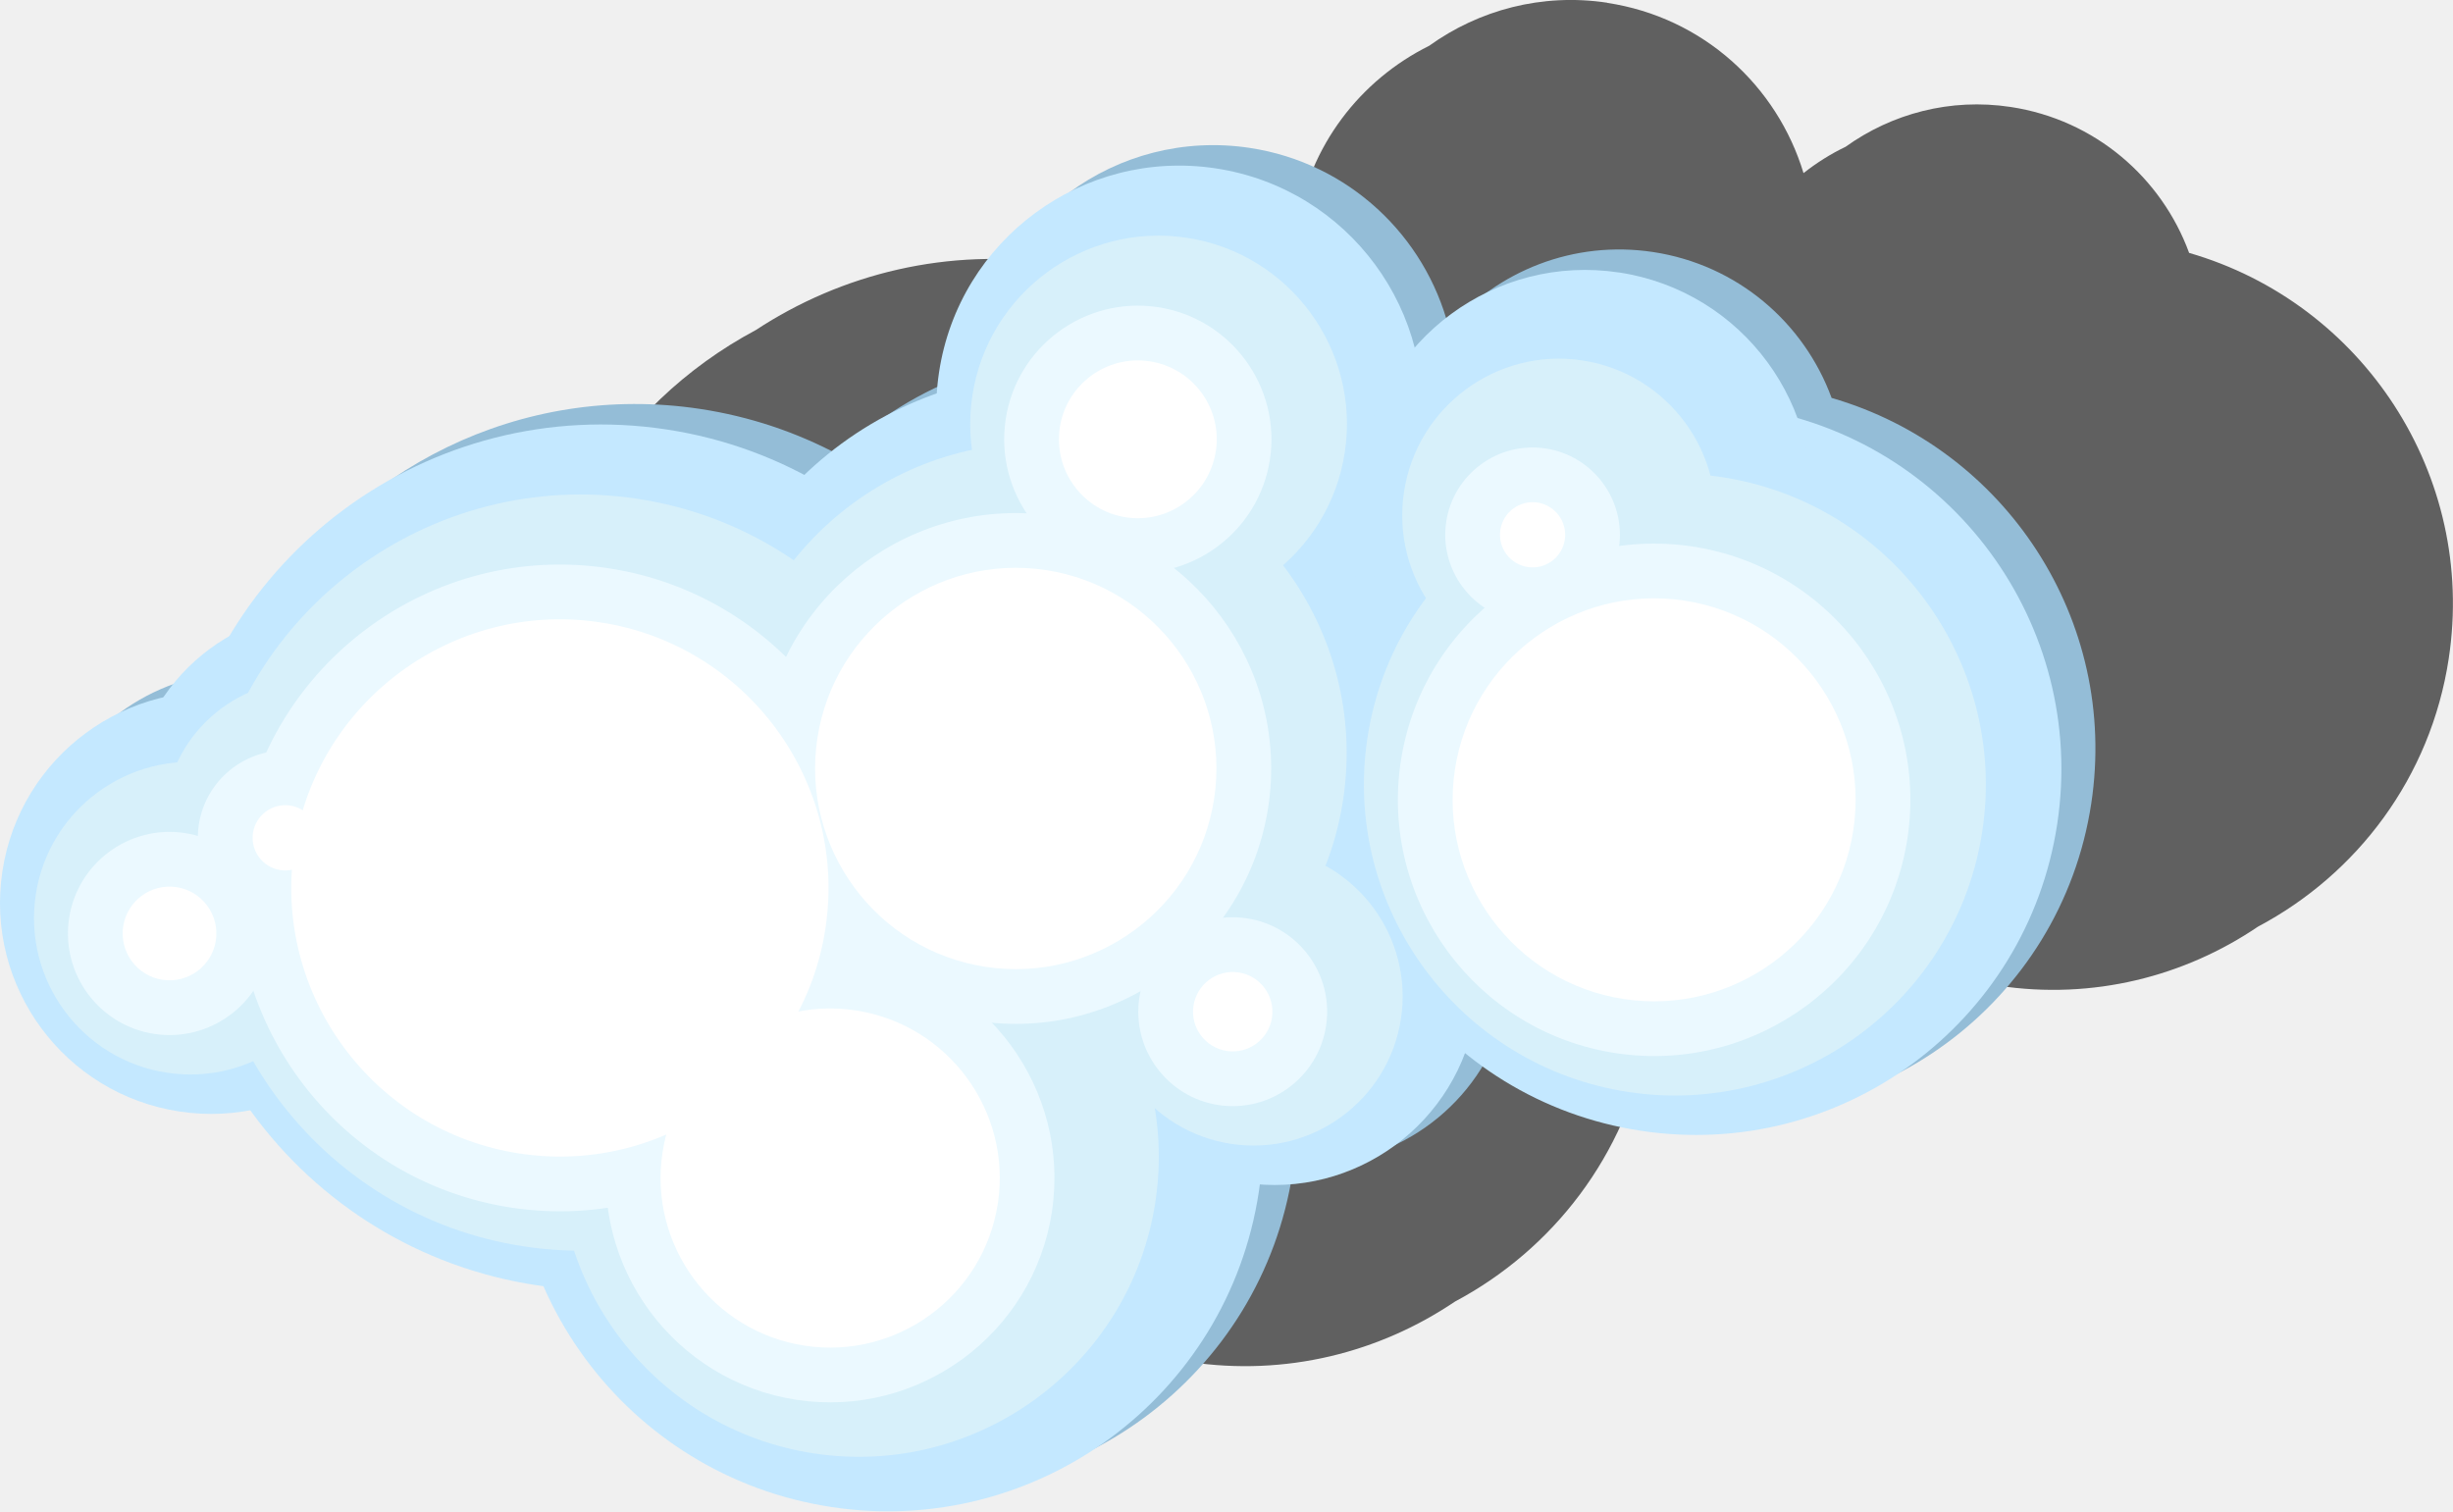
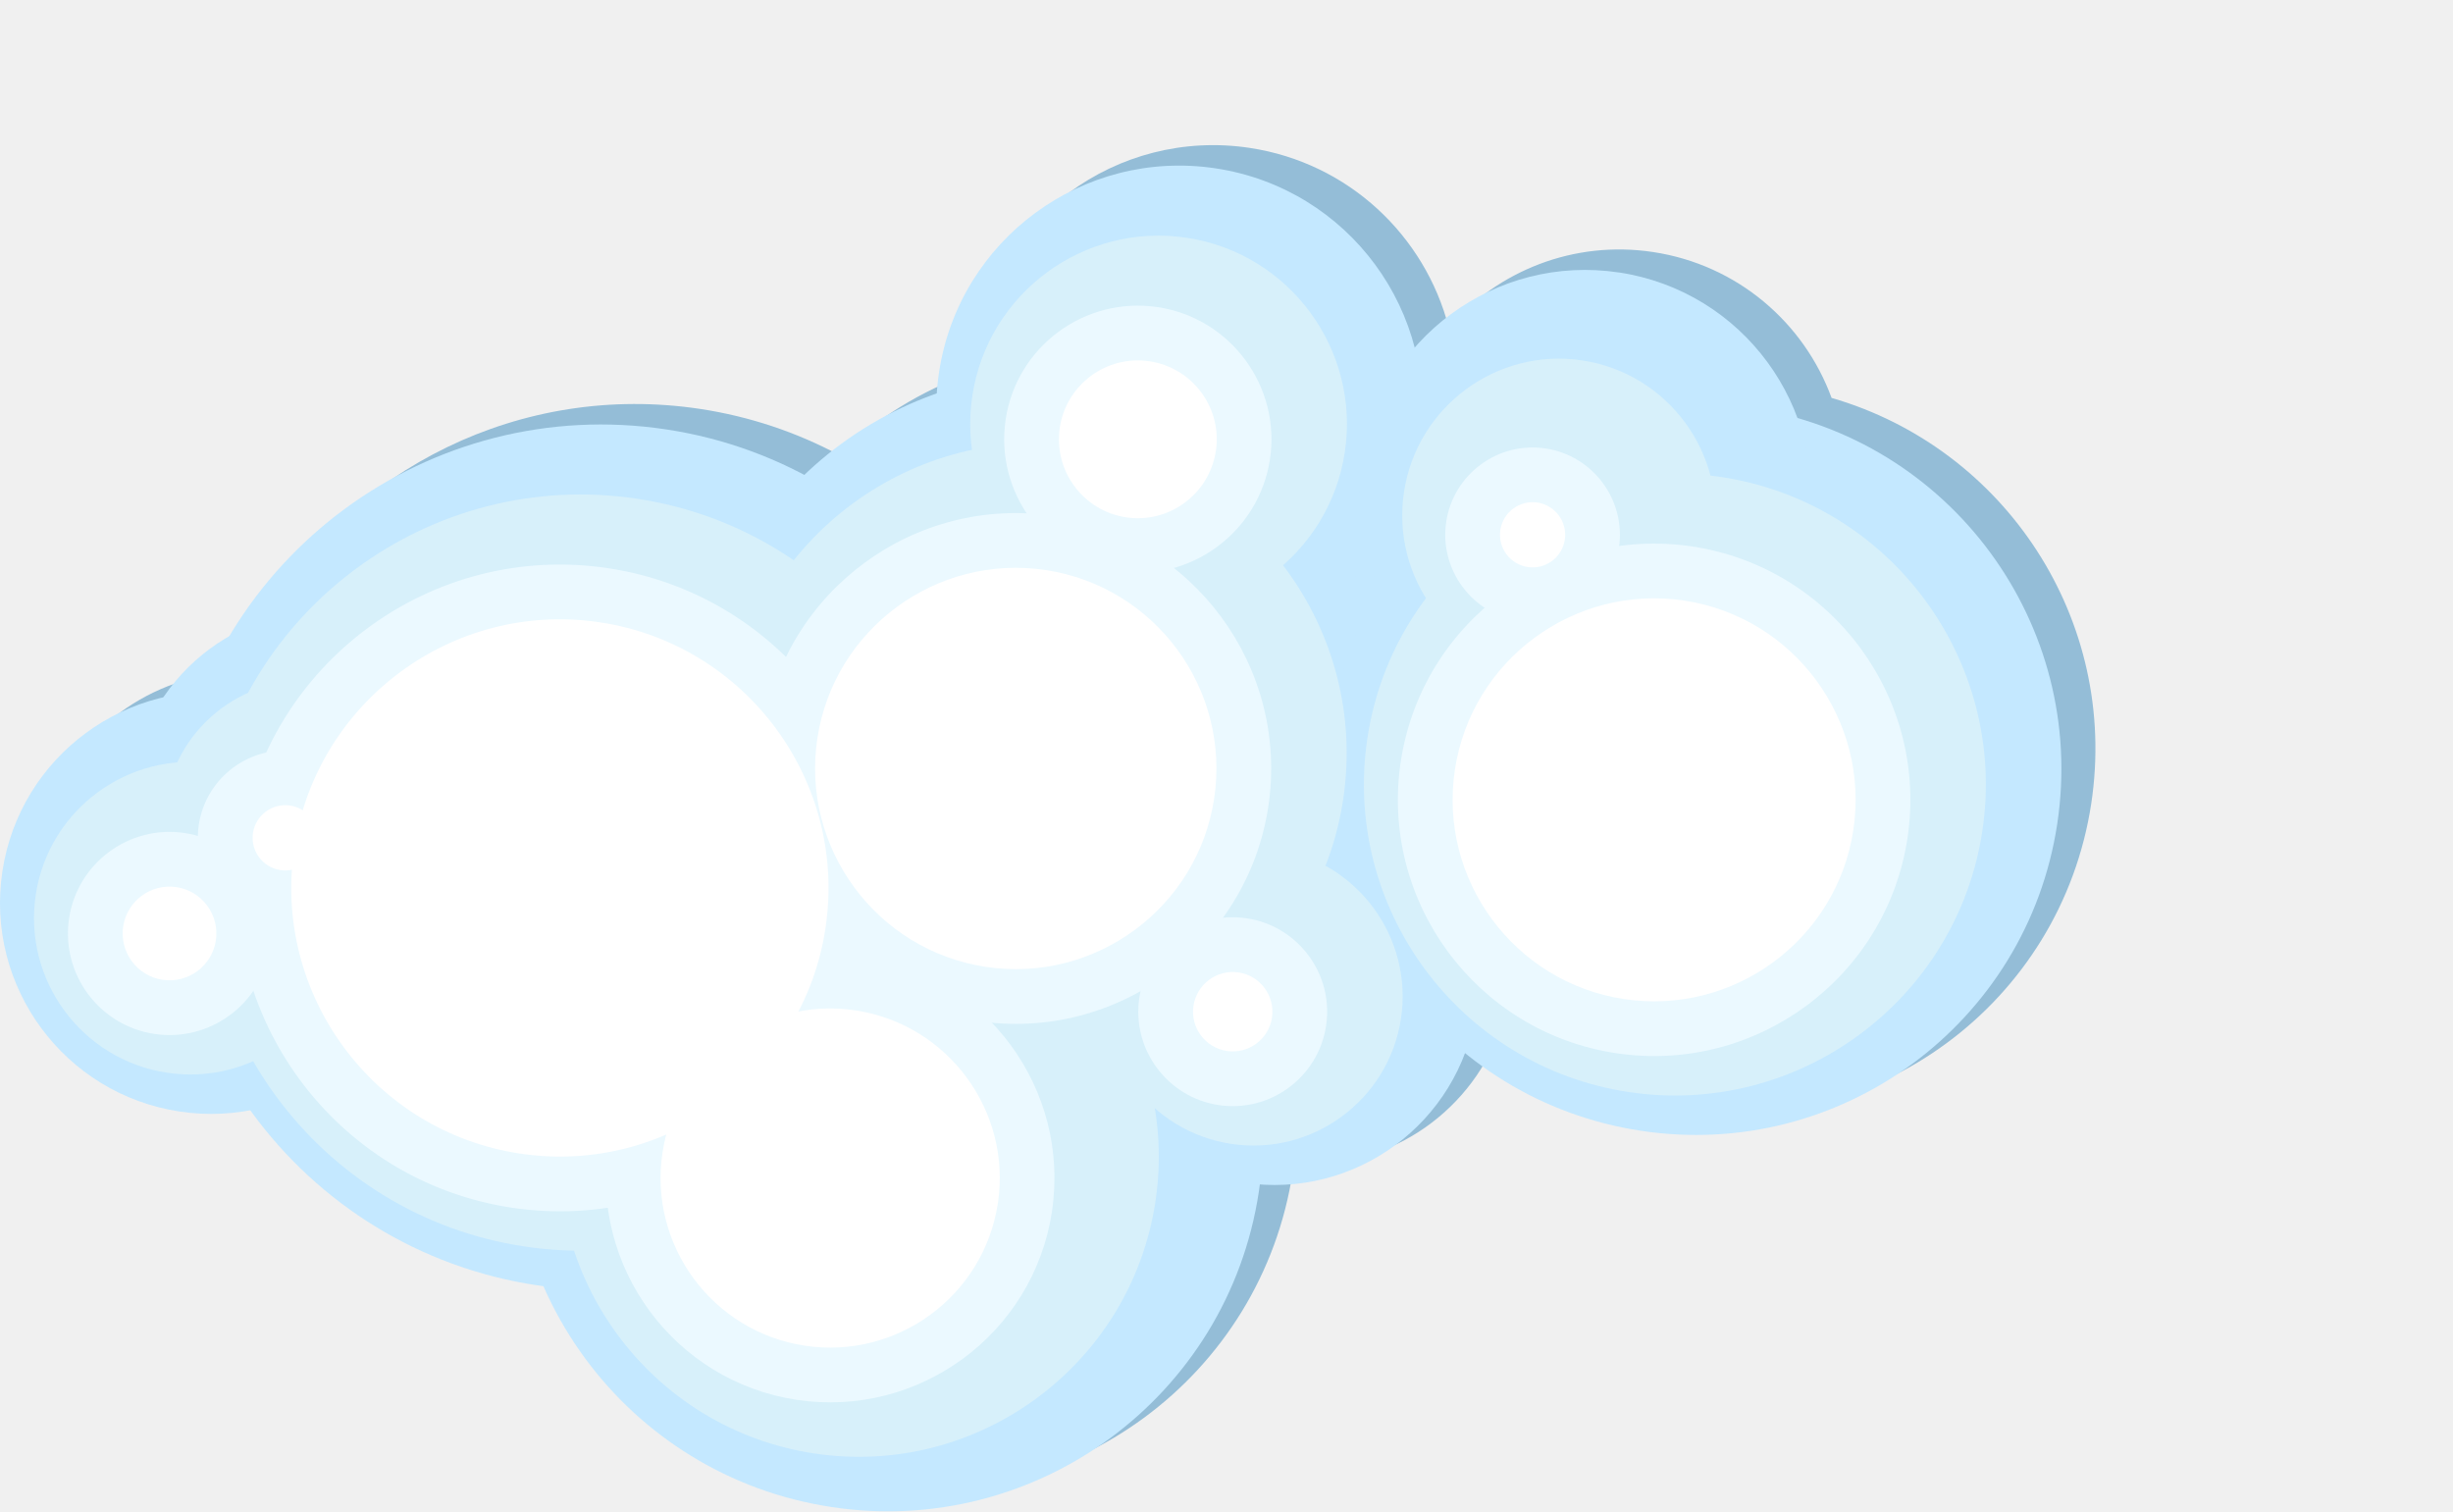
<svg xmlns="http://www.w3.org/2000/svg" width="571.51" height="352.12" viewBox="0 0 571.51 352.12">
  <g isolation="isolate">
    <g id="cloud2-a" data-name="Layer 1">
      <g>
-         <path d="M374.49.64c-15.23-2.31-29.93,1.7-41.52,10.03-15.99,7.94-28,23.25-30.88,42.24-.17,1.14-.24,2.27-.34,3.42-3.86,1.8-7.53,3.95-11.07,6.31-4.79,2.48-9.32,5.4-13.56,8.73-9.4-4.79-19.66-8.24-30.66-9.9-25.57-3.87-50.33,2.27-70.37,15.43-16.17,8.62-29.87,21.57-39.37,37.56-5,2.86-9.44,6.64-13.07,11.17-4.34,1.58-8.42,3.75-12.13,6.45-14.31,6.76-25.1,20.29-27.65,37.11-4.07,26.85,14.4,51.91,41.25,55.98,5.63.85,11.17.66,16.48-.34,15.3,21.26,38.79,36.59,66.74,40.82.55.08,1.11.13,1.67.21,11.65,26.56,36.17,46.79,66.98,51.45,22.6,3.42,44.42-2.2,61.98-14.05,22.77-12.11,39.89-34.06,44.94-61.16,9.13-.72,17.68-4.02,24.76-9.33,8.25-3.96,15.25-10.25,20.06-18.18,10.61,7.63,23.08,12.98,36.88,15.07,22.05,3.34,43.35-2.17,60.46-13.76,23.04-12.21,40.25-34.72,44.45-62.48,6.48-42.75-20.06-82.81-60.49-94.5-6.4-17.48-21.89-31.02-41.59-34-14.11-2.14-27.71,1.58-38.45,9.28-3.5,1.67-6.76,3.75-9.8,6.13-6.13-20.28-23.38-36.28-45.72-39.66Z" fill="#666" fill-rule="evenodd" style="mix-blend-mode:multiply" />
        <g>
          <path d="M291.18,34.46c-30.93-4.68-59.79,16.59-64.48,47.52-.25,1.66-.39,3.31-.5,4.96-11.55,4.05-22.03,10.58-30.81,19.01-9.8-5.22-20.63-8.91-32.24-10.67-41.8-6.33-81.47,13.98-101.81,48.22-6.08,3.48-11.33,8.33-15.29,14.21-19.07,4.41-34.46,20-37.57,40.52-4.07,26.85,14.41,51.91,41.25,55.97,5.63.85,11.18.66,16.48-.34,15.3,21.26,38.8,36.59,66.74,40.82.56.08,1.11.14,1.67.21,11.66,26.56,36.18,46.79,66.98,51.46,47.77,7.24,92.37-25.63,99.6-73.4.09-.6.1-1.19.18-1.8,21.19,1.55,40.61-11.19,47.9-30.66,11.41,9.3,25.33,15.83,40.95,18.2,46.53,7.05,89.95-24.96,97-71.48,6.47-42.75-20.06-82.8-60.5-94.5-6.4-17.48-21.89-31.01-41.59-33.99-18.5-2.8-36.17,4.41-47.61,17.55-5.52-21.29-23.24-38.31-46.36-41.81Z" fill="#94bdd7" fill-rule="evenodd" />
          <path d="M155.23,100.05c55.06,8.34,92.94,59.74,84.6,114.8-8.34,55.06-59.74,92.94-114.8,84.6-55.06-8.34-92.94-59.74-84.6-114.8,8.34-55.06,59.74-92.94,114.8-84.6Z" fill="#c4e8ff" fill-rule="evenodd" />
          <ellipse cx="246.33" cy="171.92" rx="85.01" ry="85" transform="translate(38.94 389.22) rotate(-81.25)" fill="#c4e8ff" />
          <path d="M56.54,161.74c26.84,4.07,45.32,29.13,41.25,55.98-4.07,26.85-29.13,45.31-55.97,41.25C14.97,254.9-3.51,229.84.56,203c4.07-26.85,29.13-45.32,55.98-41.25Z" fill="#c4e8ff" fill-rule="evenodd" />
          <path d="M283.25,39.23c30.93,4.68,52.21,33.55,47.52,64.47-4.68,30.93-33.56,52.2-64.48,47.52s-52.2-33.56-47.51-64.48c4.68-30.93,33.55-52.19,64.48-47.51Z" fill="#c4e8ff" fill-rule="evenodd" />
          <path d="M289.77,275.55c25.93,3.93,50.15-13.91,54.08-39.85,3.93-25.94-13.91-50.15-39.85-54.08-25.94-3.93-50.16,13.91-54.09,39.85s13.92,50.15,39.86,54.08Z" fill="#c4e8ff" fill-rule="evenodd" />
          <path d="M407.82,94.99c46.53,7.05,78.53,50.47,71.48,96.99-7.05,46.53-50.47,78.53-97,71.48-46.53-7.05-78.53-50.48-71.48-97,7.05-46.52,50.47-78.52,97-71.47Z" fill="#c4e8ff" fill-rule="evenodd" />
          <path d="M69.26,233.41c-25.05-3.79-42.27-27.16-38.48-52.21,3.79-25.04,27.16-42.27,52.21-38.48,25.04,3.79,42.26,27.17,38.47,52.21-3.79,25.05-27.16,42.27-52.21,38.48Z" fill="#c4e8ff" fill-rule="evenodd" />
          <path d="M193.68,351.12c47.77,7.24,92.37-25.62,99.6-73.4s-25.63-92.37-73.4-99.61c-47.78-7.24-92.37,25.63-99.6,73.4-7.24,47.78,25.62,92.37,73.4,99.6Z" fill="#c4e8ff" fill-rule="evenodd" />
          <path d="M377.22,63.48c28.76,4.36,48.55,31.2,44.2,59.97-4.36,28.76-31.21,48.55-59.98,44.2-28.76-4.36-48.55-31.22-44.19-59.97,4.36-28.77,31.21-48.55,59.97-44.19Z" fill="#c4e8ff" fill-rule="evenodd" />
          <path d="M222.39,216.5c-7.27,48.02-52.26,81.18-100.29,73.9-48.02-7.27-81.18-52.26-73.9-100.29,7.27-48.02,52.26-81.18,100.29-73.9,48.02,7.27,81.18,52.26,73.9,100.29Z" fill="#d7f0fa" fill-rule="evenodd" />
          <path d="M312.93,186.3c-5.97,39.4-42.87,66.59-82.26,60.62-39.39-5.97-66.59-42.86-60.62-82.26,5.97-39.39,42.87-66.59,82.26-60.62,39.39,5.97,66.59,42.87,60.62,82.26Z" fill="#d7f0fa" fill-rule="evenodd" />
          <path d="M80.35,219.38c-3.01,19.85-21.61,33.56-41.46,30.55-19.86-3.01-33.56-21.61-30.56-41.46,3.01-19.85,21.6-33.56,41.46-30.56,19.85,3.01,33.56,21.61,30.55,41.46Z" fill="#d7f0fa" fill-rule="evenodd" />
          <path d="M313.32,105.36c-3.62,23.93-26.03,40.44-49.96,36.82-23.92-3.62-40.44-26.03-36.82-49.96s26.04-40.45,49.96-36.82c23.93,3.62,40.44,26.04,36.82,49.97Z" fill="#d7f0fa" fill-rule="evenodd" />
          <path d="M326.4,237.35c-2.87,18.95-20.62,32.03-39.56,29.16-18.95-2.87-32.03-20.62-29.16-39.57,2.87-18.94,20.62-32.02,39.57-29.15s32.02,20.62,29.15,39.56Z" fill="#d7f0fa" fill-rule="evenodd" />
          <path d="M461.85,193.64c-5.98,39.49-42.98,66.77-82.48,60.78-39.5-5.98-66.76-42.99-60.78-82.48,5.98-39.5,42.98-66.77,82.48-60.79,39.5,5.98,66.76,42.99,60.78,82.49Z" fill="#d7f0fa" fill-rule="evenodd" />
          <path d="M104.03,196.59c-2.74,18.06-19.65,30.51-37.69,27.78-18.05-2.73-30.51-19.64-27.78-37.69,2.73-18.05,19.64-30.51,37.69-27.77,18.05,2.73,30.51,19.64,27.78,37.69Z" fill="#d7f0fa" fill-rule="evenodd" />
          <path d="M269.19,280c-5.77,38.09-41.46,64.4-79.55,58.63-38.1-5.77-64.4-41.47-58.63-79.56,5.77-38.1,41.46-64.39,79.56-58.62,38.09,5.77,64.39,41.45,58.62,79.55Z" fill="#d7f0fa" fill-rule="evenodd" />
          <path d="M399.3,125.55c-3.01,19.9-21.66,33.65-41.57,30.63-19.9-3.01-33.64-21.67-30.62-41.57s21.66-33.65,41.56-30.63c19.91,3.02,33.65,21.66,30.64,41.57Z" fill="#d7f0fa" fill-rule="evenodd" />
          <path d="M204.94,218.16c-6.22,41.07-44.7,69.43-85.77,63.21-41.07-6.22-69.43-44.7-63.21-85.78,6.22-41.07,44.7-69.43,85.77-63.2,41.06,6.22,69.42,44.7,63.2,85.77Z" fill="#ebf9ff" fill-rule="evenodd" />
          <path d="M295.49,187.96c-4.91,32.44-35.3,54.83-67.74,49.92-32.45-4.91-54.84-35.3-49.92-67.74,4.91-32.45,35.3-54.84,67.74-49.92,32.44,4.91,54.83,35.3,49.92,67.74Z" fill="#ebf9ff" fill-rule="evenodd" />
          <path d="M62.9,221.03c-1.95,12.91-14.04,21.81-26.95,19.86-12.9-1.95-21.81-14.04-19.85-26.95,1.95-12.9,14.04-21.81,26.94-19.85,12.91,1.95,21.81,14.04,19.86,26.94Z" fill="#ebf9ff" fill-rule="evenodd" />
          <path d="M295.88,107.01c-2.57,16.98-18.47,28.7-35.45,26.12-16.97-2.57-28.69-18.47-26.12-35.45,2.57-16.97,18.47-28.69,35.44-26.12,16.98,2.57,28.7,18.47,26.13,35.44Z" fill="#ebf9ff" fill-rule="evenodd" />
          <path d="M308.96,239.01c-1.82,11.99-13.06,20.28-25.05,18.46-11.99-1.82-20.28-13.06-18.46-25.05s13.06-20.28,25.05-18.46c11.99,1.82,20.28,13.06,18.46,25.05Z" fill="#ebf9ff" fill-rule="evenodd" />
          <path d="M444.41,195.29c-4.93,32.55-35.42,55.01-67.97,50.08-32.54-4.93-55.01-35.41-50.08-67.96,4.93-32.55,35.42-55.01,67.96-50.08,32.55,4.93,55.02,35.42,50.09,67.97Z" fill="#ebf9ff" fill-rule="evenodd" />
          <path d="M86.58,198.25c-1.68,11.1-12.08,18.76-23.18,17.08-11.1-1.68-18.76-12.08-17.08-23.18s12.08-18.76,23.18-17.08c11.1,1.68,18.76,12.08,17.08,23.18Z" fill="#ebf9ff" fill-rule="evenodd" />
          <path d="M245.09,282.29c-4.32,28.5-31.01,48.16-59.5,43.85-28.5-4.32-48.17-31-43.85-59.5,4.32-28.49,31-48.16,59.5-43.84,28.49,4.31,48.16,31,43.84,59.49Z" fill="#ebf9ff" fill-rule="evenodd" />
          <path d="M377.18,127.65c-1.68,11.09-12.07,18.75-23.16,17.07-11.09-1.68-18.75-12.08-17.07-23.17,1.68-11.09,12.07-18.74,23.16-17.06s18.75,12.07,17.07,23.16Z" fill="#ebf9ff" fill-rule="evenodd" />
          <path d="M192.33,216.25c-5.17,34.13-37.13,57.68-71.25,52.51-34.13-5.17-57.68-37.13-52.51-71.25,5.17-34.12,37.13-57.68,71.25-52.51,34.12,5.17,57.67,37.13,52.5,71.25Z" fill="#fff" fill-rule="evenodd" />
          <path d="M282.88,186.05c-3.86,25.49-27.73,43.08-53.22,39.22-25.49-3.86-43.09-27.74-39.23-53.22,3.86-25.49,27.74-43.09,53.23-39.23,25.49,3.86,43.08,27.74,39.22,53.23Z" fill="#fff" fill-rule="evenodd" />
          <path d="M50.29,219.12c-.9,5.95-6.48,10.06-12.43,9.16-5.95-.9-10.06-6.48-9.16-12.43.9-5.95,6.48-10.06,12.43-9.16,5.95.9,10.06,6.48,9.16,12.43Z" fill="#fff" fill-rule="evenodd" />
          <path d="M283.27,105.1c-1.52,10.03-10.91,16.95-20.93,15.43s-16.94-10.9-15.42-20.93c1.52-10.02,10.91-16.94,20.93-15.42,10.03,1.52,16.95,10.9,15.43,20.93Z" fill="#fff" fill-rule="evenodd" />
          <path d="M296.35,237.1c-.76,5.04-5.48,8.53-10.53,7.76-5.04-.76-8.53-5.49-7.76-10.53s5.49-8.52,10.53-7.76c5.04.76,8.52,5.48,7.76,10.53Z" fill="#fff" fill-rule="evenodd" />
          <path d="M431.8,193.38c-3.88,25.6-27.85,43.26-53.45,39.39-25.59-3.88-43.26-27.85-39.38-53.45s27.85-43.26,53.44-39.39c25.6,3.88,43.26,27.85,39.39,53.45Z" fill="#fff" fill-rule="evenodd" />
          <path d="M73.98,196.34c-.63,4.15-4.52,7.01-8.66,6.38-4.15-.63-7.01-4.52-6.38-8.66s4.52-7.01,8.66-6.38c4.15.63,7.01,4.52,6.38,8.66Z" fill="#fff" fill-rule="evenodd" />
          <path d="M232.48,280.38c-3.26,21.54-23.44,36.41-44.98,33.15-21.54-3.26-36.42-23.44-33.15-44.98,3.26-21.54,23.45-36.41,44.99-33.14,21.54,3.26,36.41,23.44,33.15,44.98Z" fill="#fff" fill-rule="evenodd" />
          <path d="M364.58,125.74c-.63,4.14-4.51,7-8.65,6.37-4.14-.63-7-4.51-6.37-8.65s4.5-6.99,8.64-6.37c4.14.63,7,4.5,6.38,8.64Z" fill="#fff" fill-rule="evenodd" />
        </g>
      </g>
    </g>
  </g>
</svg>
